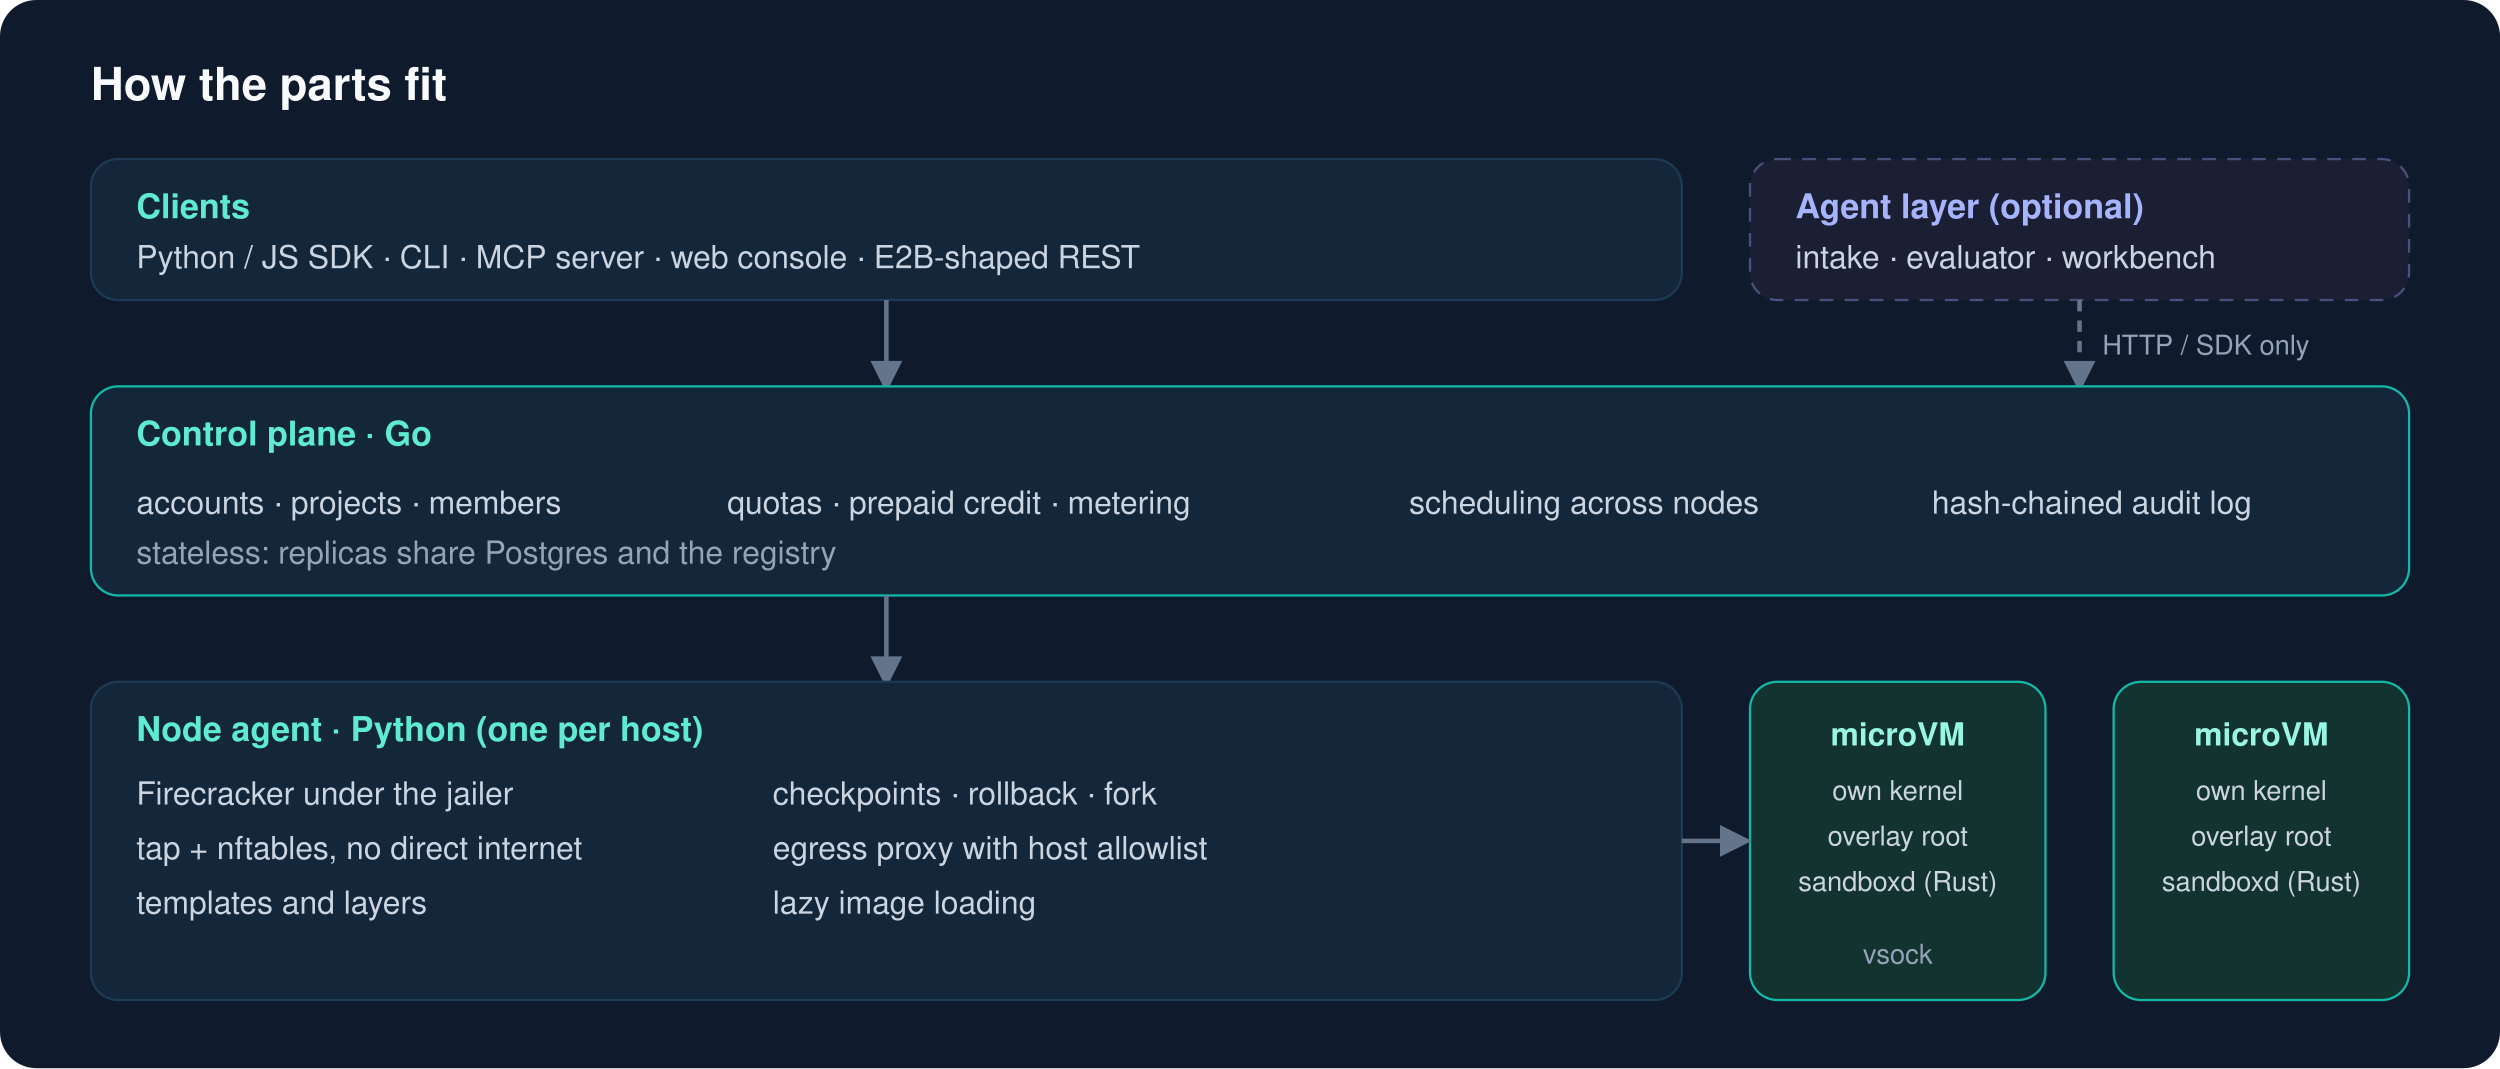
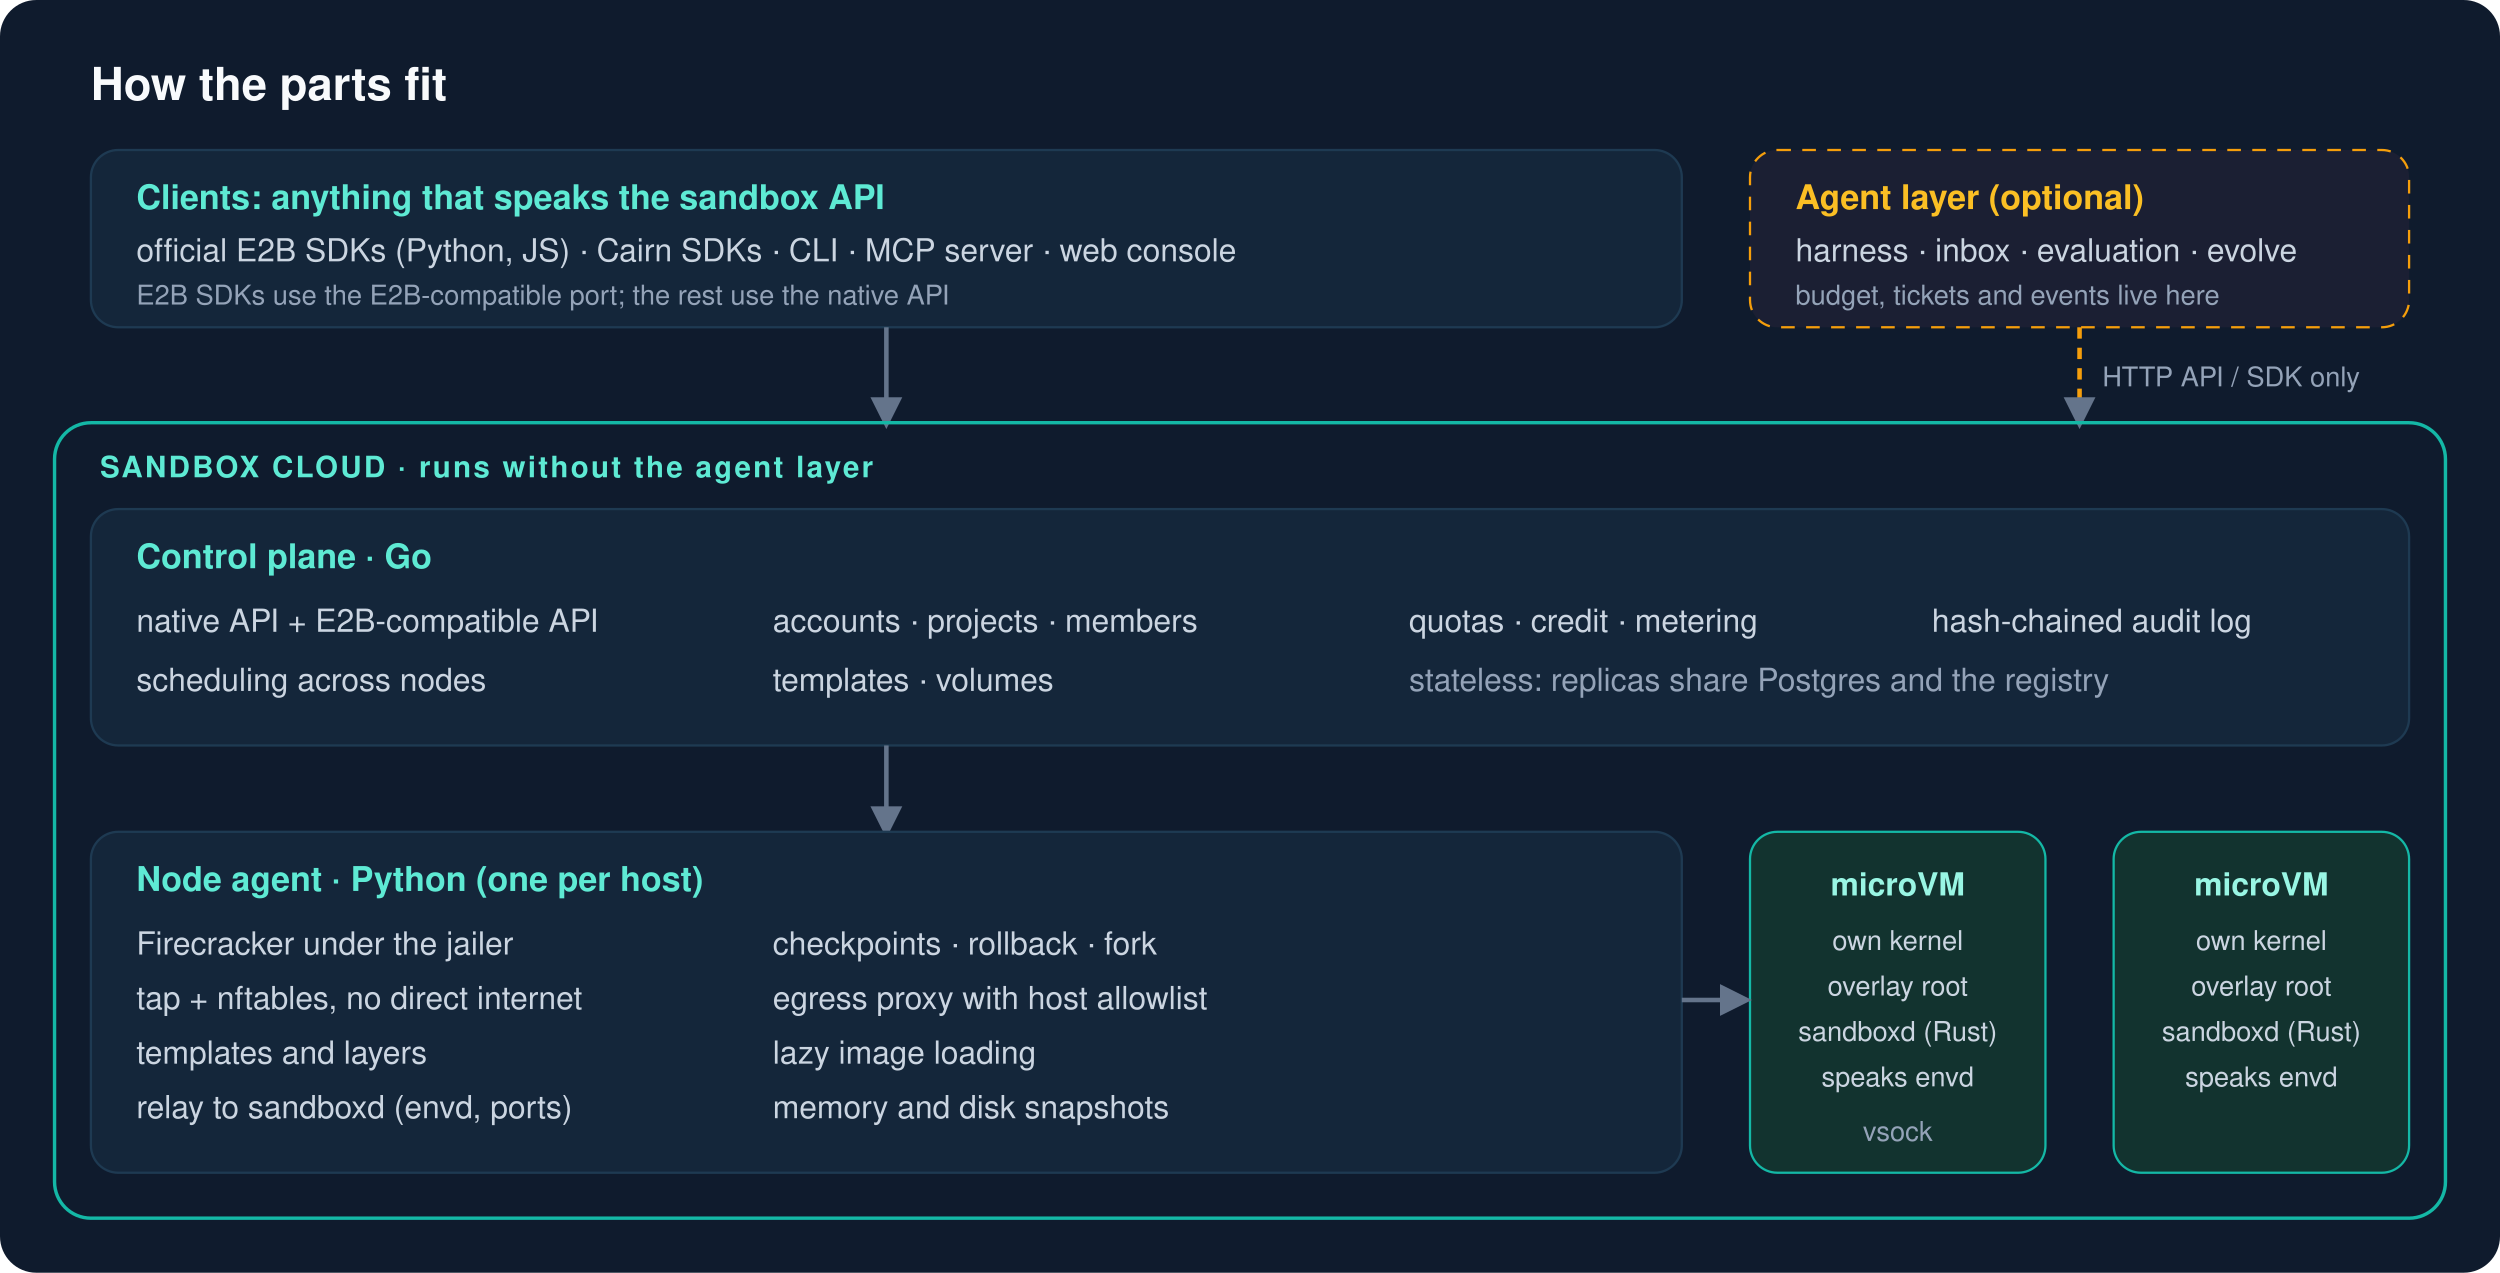
- <svg xmlns="http://www.w3.org/2000/svg" viewBox="0 0 1100 470" width="1100" height="470" role="img" aria-label="Cairn architecture">
+ <svg xmlns="http://www.w3.org/2000/svg" viewBox="0 0 1100 560" width="1100" height="560" role="img" aria-label="Cairn architecture: a sandbox cloud, and an optional agent layer on top">
  <defs>
    <marker id="a" viewBox="0 0 10 10" refX="8" refY="5" markerWidth="7" markerHeight="7" orient="auto">
      <path d="M0 0 L10 5 L0 10 z" fill="#64748B" />
    </marker>
  </defs>
-   <rect width="1100" height="470" rx="16" fill="#0F1B2D" />
+   <rect width="1100" height="560" rx="16" fill="#0F1B2D" />
  <g font-family="'Helvetica Neue',Helvetica,Arial,sans-serif">
    <text x="40" y="44" font-size="20" font-weight="700" fill="#F8FAFC">How the parts fit</text>
-     <rect x="40" y="70" width="700" height="62" rx="12" fill="#14263A" stroke="#1E3A52" />
-     <text x="60" y="96" font-size="15" fill="#5EEAD4" font-weight="700">Clients</text>
-     <text x="60" y="118" font-size="14" fill="#CBD5E1">Python / JS SDK · CLI · MCP server · web console · E2B-shaped REST</text>
-     <rect x="770" y="70" width="290" height="62" rx="12" fill="#1B1F33" stroke="#4C4F7A" stroke-dasharray="6 5" />
-     <text x="790" y="96" font-size="15" fill="#A5B4FC" font-weight="700">Agent layer (optional)</text>
-     <text x="790" y="118" font-size="14" fill="#CBD5E1">intake · evaluator · workbench</text>
-     <line x1="390" y1="132" x2="390" y2="170" stroke="#64748B" stroke-width="2" marker-end="url(#a)" />
-     <line x1="915" y1="132" x2="915" y2="170" stroke="#64748B" stroke-width="2" marker-end="url(#a)" stroke-dasharray="5 4" />
-     <text x="925" y="156" font-size="12" fill="#94A3B8">HTTP / SDK only</text>
-     <rect x="40" y="170" width="1020" height="92" rx="12" fill="#14263A" stroke="#14B8A6" />
-     <text x="60" y="196" font-size="15" fill="#5EEAD4" font-weight="700">Control plane · Go</text>
+     <rect x="40" y="66" width="700" height="78" rx="12" fill="#14263A" stroke="#1E3A52" />
+     <text x="60" y="92" font-size="15" fill="#5EEAD4" font-weight="700">Clients: anything that speaks the sandbox API</text>
+     <text x="60" y="115" font-size="14" fill="#CBD5E1">official E2B SDKs (Python, JS) · Cairn SDKs · CLI · MCP server · web console</text>
+     <text x="60" y="134" font-size="12" fill="#94A3B8">E2B SDKs use the E2B-compatible port; the rest use the native API</text>
+     <rect x="770" y="66" width="290" height="78" rx="12" fill="#1B1F33" stroke="#F59E0B" stroke-dasharray="6 5" />
+     <text x="790" y="92" font-size="15" fill="#FBBF24" font-weight="700">Agent layer (optional)</text>
+     <text x="790" y="115" font-size="14" fill="#CBD5E1">harness · inbox · evaluation · evolve</text>
+     <text x="790" y="134" font-size="12" fill="#94A3B8">budget, tickets and events live here</text>
+     <line x1="390" y1="144" x2="390" y2="186" stroke="#64748B" stroke-width="2" marker-end="url(#a)" />
+     <path d="M915 144 V186" stroke="#F59E0B" stroke-width="2" stroke-dasharray="5 4" marker-end="url(#a)" />
+     <text x="925" y="170" font-size="12" fill="#94A3B8">HTTP API / SDK only</text>
+     <rect x="24" y="186" width="1052" height="350" rx="16" fill="none" stroke="#14B8A6" stroke-width="1.5" />
+     <text x="44" y="210" font-size="13" fill="#5EEAD4" font-weight="700" letter-spacing="1">SANDBOX CLOUD · runs without the agent layer</text>
+     <rect x="40" y="224" width="1020" height="104" rx="12" fill="#14263A" stroke="#1E3A52" />
+     <text x="60" y="250" font-size="15" fill="#5EEAD4" font-weight="700">Control plane · Go</text>
    <g font-size="14" fill="#CBD5E1">
-       <text x="60" y="226">accounts · projects · members</text>
-       <text x="320" y="226">quotas · prepaid credit · metering</text>
-       <text x="620" y="226">scheduling across nodes</text>
-       <text x="850" y="226">hash-chained audit log</text>
-       <text x="60" y="248" fill="#94A3B8">stateless: replicas share Postgres and the registry</text>
+       <text x="60" y="278">native API + E2B-compatible API</text>
+       <text x="340" y="278">accounts · projects · members</text>
+       <text x="620" y="278">quotas · credit · metering</text>
+       <text x="850" y="278">hash-chained audit log</text>
+       <text x="60" y="304">scheduling across nodes</text>
+       <text x="340" y="304">templates · volumes</text>
+       <text x="620" y="304" fill="#94A3B8">stateless: replicas share Postgres and the registry</text>
    </g>
-     <line x1="390" y1="262" x2="390" y2="300" stroke="#64748B" stroke-width="2" marker-end="url(#a)" />
-     <rect x="40" y="300" width="700" height="140" rx="12" fill="#14263A" stroke="#1E3A52" />
-     <text x="60" y="326" font-size="15" fill="#5EEAD4" font-weight="700">Node agent · Python (one per host)</text>
+     <line x1="390" y1="328" x2="390" y2="366" stroke="#64748B" stroke-width="2" marker-end="url(#a)" />
+     <rect x="40" y="366" width="700" height="150" rx="12" fill="#14263A" stroke="#1E3A52" />
+     <text x="60" y="392" font-size="15" fill="#5EEAD4" font-weight="700">Node agent · Python (one per host)</text>
    <g font-size="14" fill="#CBD5E1">
-       <text x="60" y="354">Firecracker under the jailer</text>
-       <text x="340" y="354">checkpoints · rollback · fork</text>
-       <text x="60" y="378">tap + nftables, no direct internet</text>
-       <text x="340" y="378">egress proxy with host allowlist</text>
-       <text x="60" y="402">templates and layers</text>
-       <text x="340" y="402">lazy image loading</text>
+       <text x="60" y="420">Firecracker under the jailer</text>
+       <text x="340" y="420">checkpoints · rollback · fork</text>
+       <text x="60" y="444">tap + nftables, no direct internet</text>
+       <text x="340" y="444">egress proxy with host allowlist</text>
+       <text x="60" y="468">templates and layers</text>
+       <text x="340" y="468">lazy image loading</text>
+       <text x="60" y="492">relay to sandboxd (envd, ports)</text>
+       <text x="340" y="492">memory and disk snapshots</text>
    </g>
    <g>
-       <rect x="770" y="300" width="130" height="140" rx="12" fill="#12332F" stroke="#14B8A6" />
-       <text x="835" y="328" font-size="14" fill="#99F6E4" text-anchor="middle" font-weight="700">microVM</text>
-       <text x="835" y="352" font-size="12" fill="#CBD5E1" text-anchor="middle">own kernel</text>
-       <text x="835" y="372" font-size="12" fill="#CBD5E1" text-anchor="middle">overlay root</text>
-       <text x="835" y="392" font-size="12" fill="#CBD5E1" text-anchor="middle">sandboxd (Rust)</text>
-       <rect x="930" y="300" width="130" height="140" rx="12" fill="#12332F" stroke="#14B8A6" />
-       <text x="995" y="328" font-size="14" fill="#99F6E4" text-anchor="middle" font-weight="700">microVM</text>
-       <text x="995" y="352" font-size="12" fill="#CBD5E1" text-anchor="middle">own kernel</text>
-       <text x="995" y="372" font-size="12" fill="#CBD5E1" text-anchor="middle">overlay root</text>
-       <text x="995" y="392" font-size="12" fill="#CBD5E1" text-anchor="middle">sandboxd (Rust)</text>
+       <rect x="770" y="366" width="130" height="150" rx="12" fill="#12332F" stroke="#14B8A6" />
+       <text x="835" y="394" font-size="14" fill="#99F6E4" text-anchor="middle" font-weight="700">microVM</text>
+       <text x="835" y="418" font-size="12" fill="#CBD5E1" text-anchor="middle">own kernel</text>
+       <text x="835" y="438" font-size="12" fill="#CBD5E1" text-anchor="middle">overlay root</text>
+       <text x="835" y="458" font-size="12" fill="#CBD5E1" text-anchor="middle">sandboxd (Rust)</text>
+       <text x="835" y="478" font-size="12" fill="#CBD5E1" text-anchor="middle">speaks envd</text>
+       <rect x="930" y="366" width="130" height="150" rx="12" fill="#12332F" stroke="#14B8A6" />
+       <text x="995" y="394" font-size="14" fill="#99F6E4" text-anchor="middle" font-weight="700">microVM</text>
+       <text x="995" y="418" font-size="12" fill="#CBD5E1" text-anchor="middle">own kernel</text>
+       <text x="995" y="438" font-size="12" fill="#CBD5E1" text-anchor="middle">overlay root</text>
+       <text x="995" y="458" font-size="12" fill="#CBD5E1" text-anchor="middle">sandboxd (Rust)</text>
+       <text x="995" y="478" font-size="12" fill="#CBD5E1" text-anchor="middle">speaks envd</text>
    </g>
-     <line x1="740" y1="370" x2="768" y2="370" stroke="#64748B" stroke-width="2" marker-end="url(#a)" />
-     <text x="835" y="424" font-size="12" fill="#94A3B8" text-anchor="middle">vsock</text>
+     <line x1="740" y1="440" x2="768" y2="440" stroke="#64748B" stroke-width="2" marker-end="url(#a)" />
+     <text x="835" y="502" font-size="12" fill="#94A3B8" text-anchor="middle">vsock</text>
  </g>
</svg>
